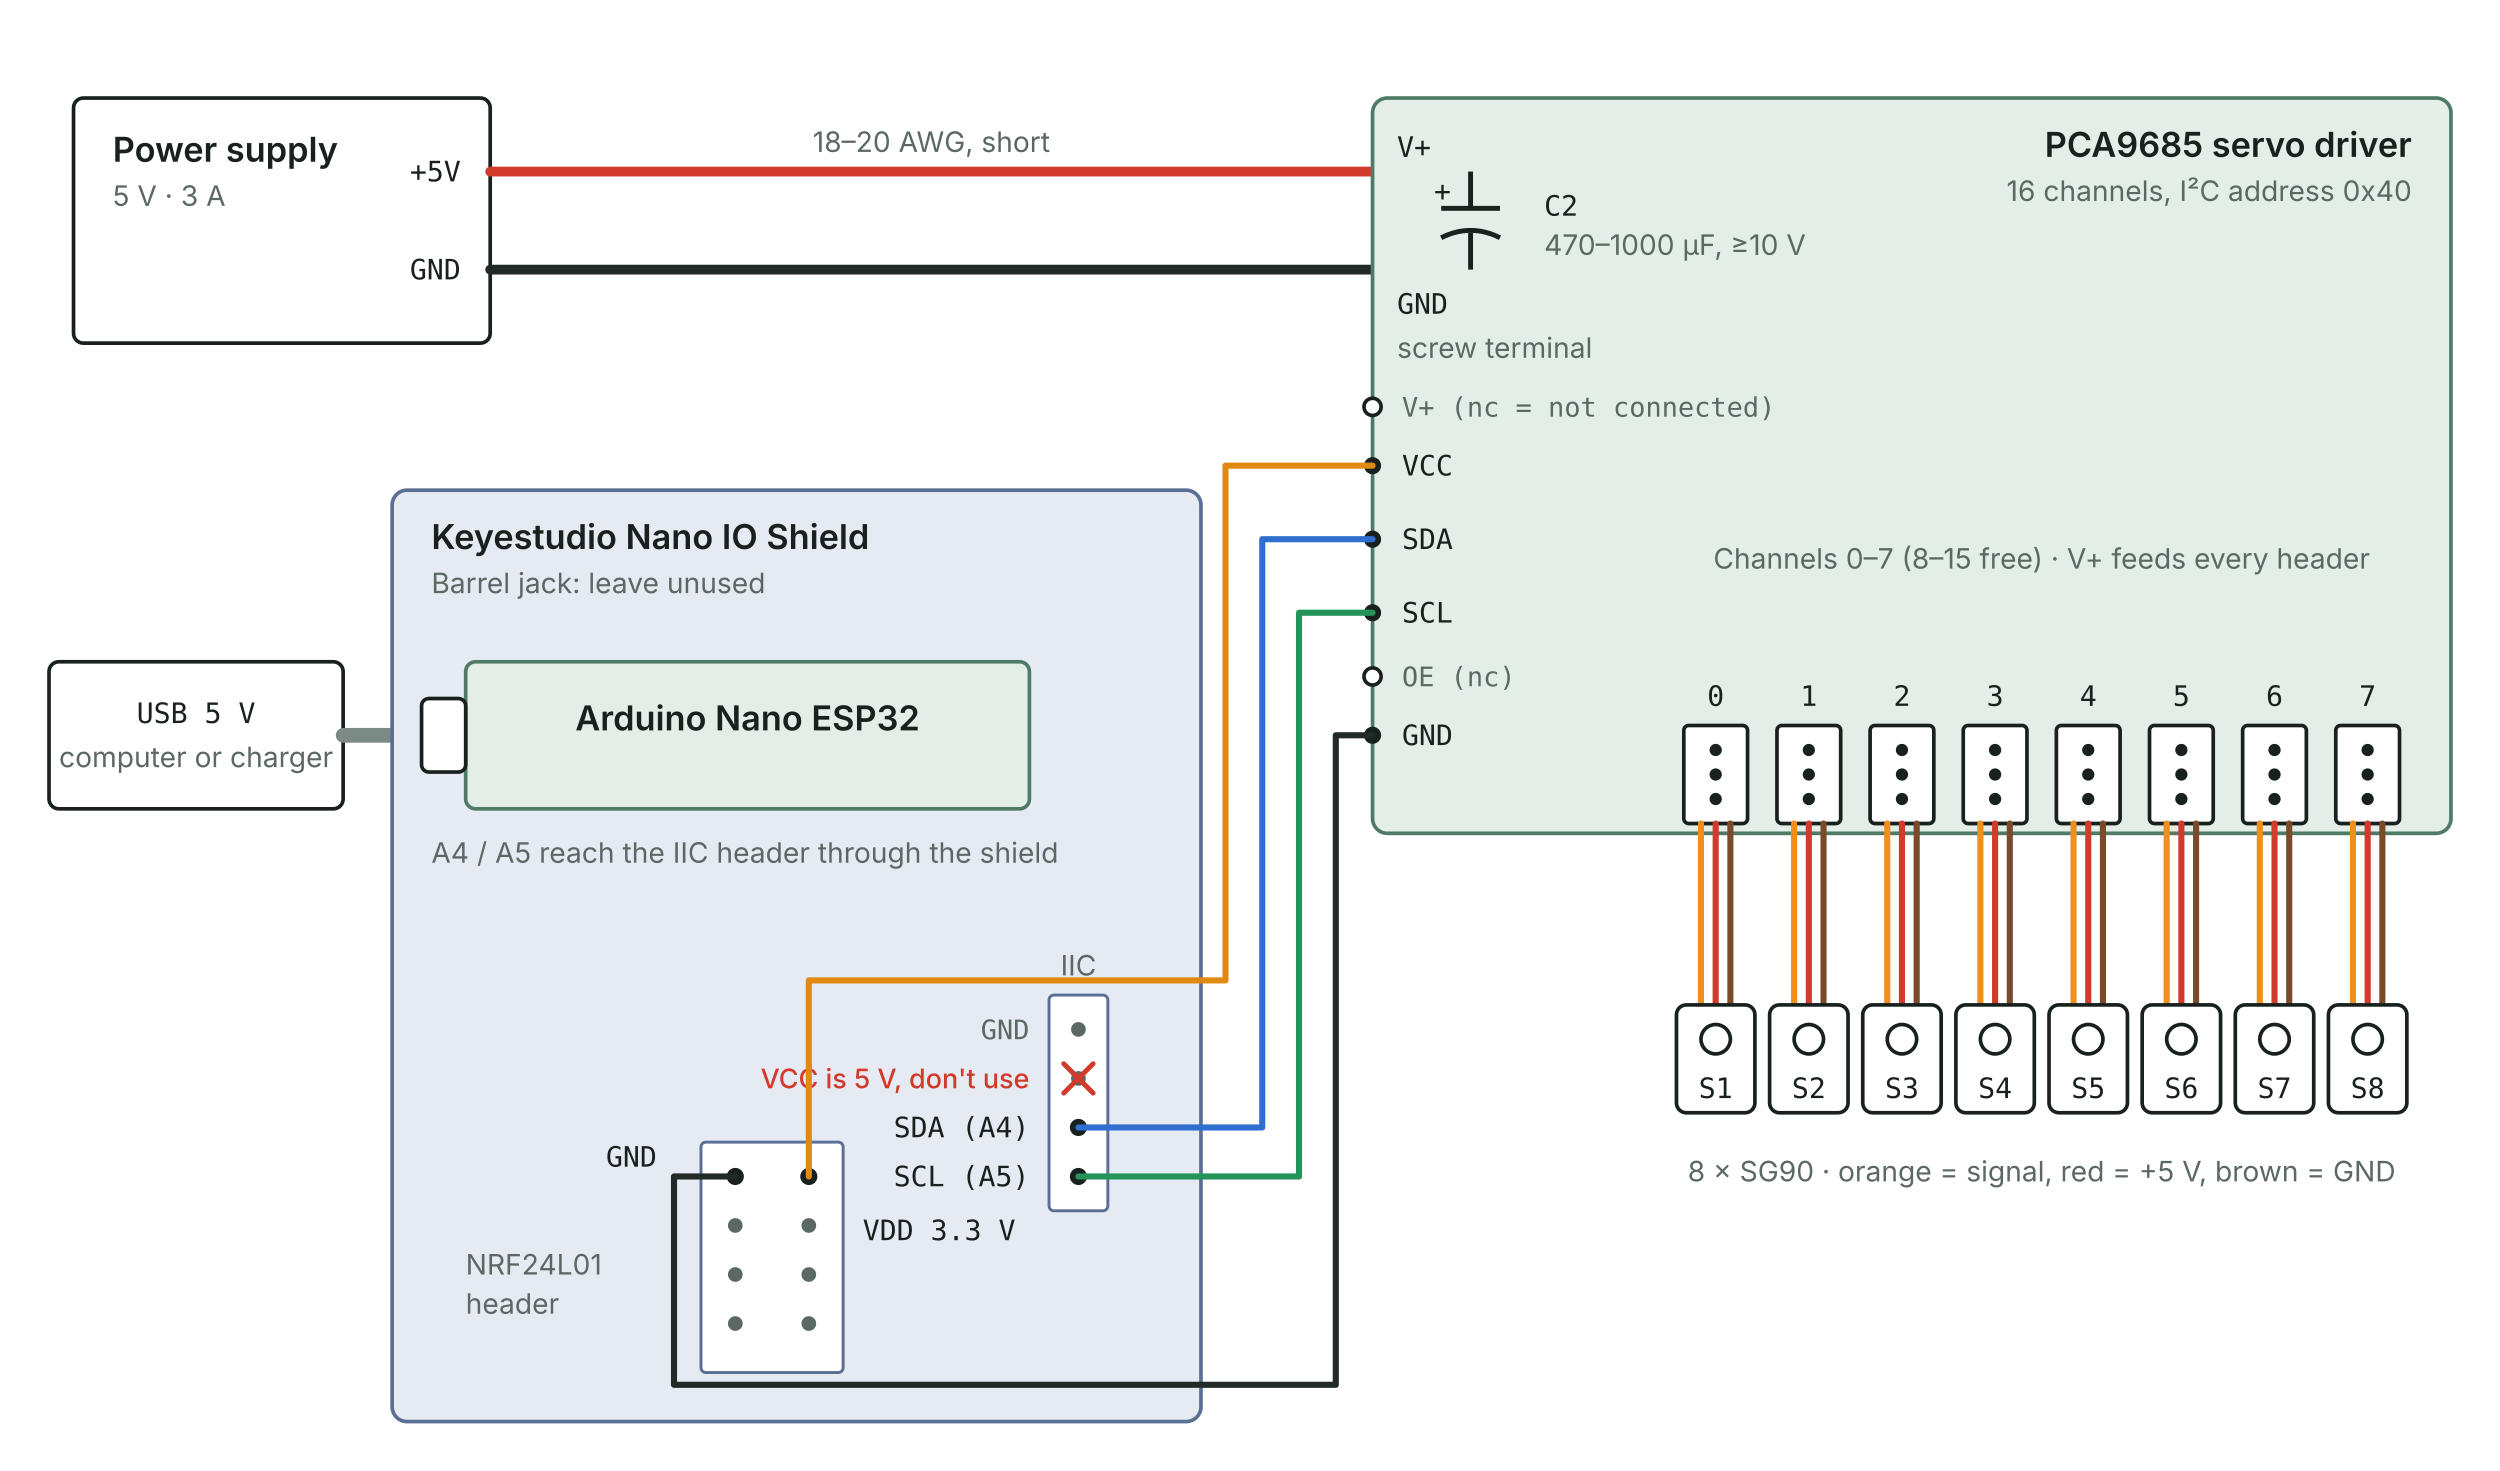
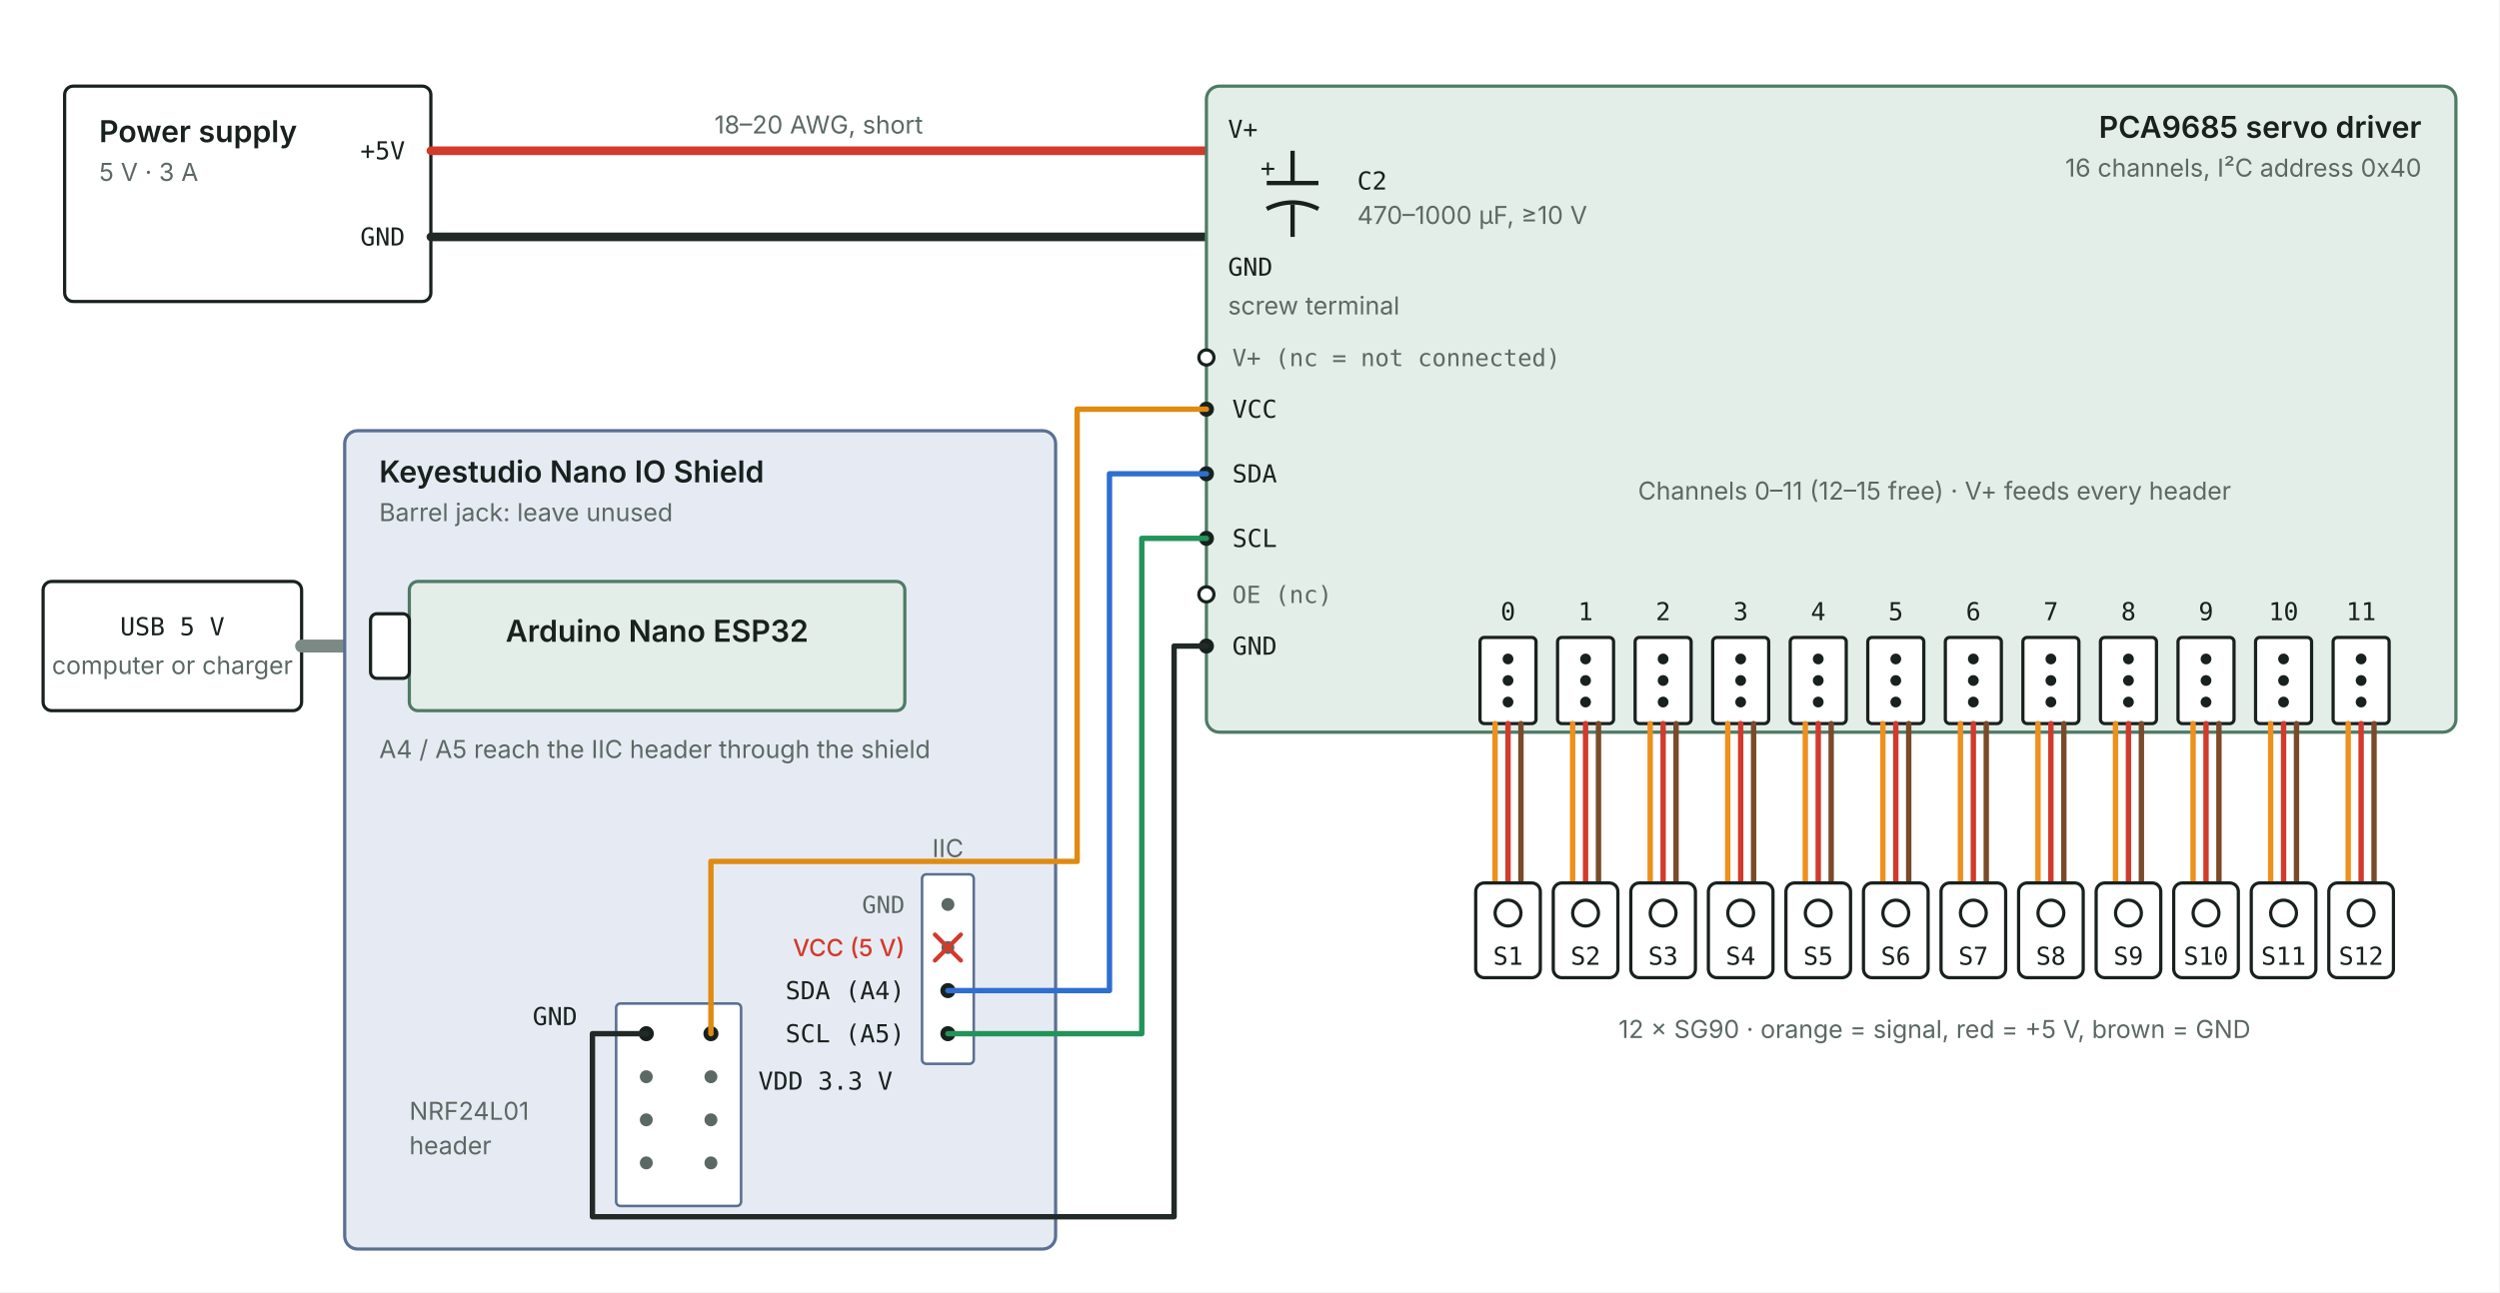
- <svg xmlns="http://www.w3.org/2000/svg" viewBox="0 0 1020 600" width="1020" height="600">
+ <svg xmlns="http://www.w3.org/2000/svg" viewBox="0 0 1160 600" width="1160" height="600">
  <style>
.comp { fill: #ffffff; stroke: #18211e; stroke-width: 1.5; }
.board { fill: #e3eee8; stroke: #4f7a65; stroke-width: 1.5; }
.shield { fill: #e6ebf3; stroke: #5a6f93; stroke-width: 1.5; }
.hdr { fill: #ffffff; stroke: #5a6f93; stroke-width: 1.2; }
.bb { fill: none; stroke: #d3dcd8; stroke-width: 1.5; stroke-dasharray: 6 5; }
.t-title { fill: #18211e; font: 600 14px system-ui, -apple-system, "Segoe UI", sans-serif; }
.t-pin { fill: #18211e; font: 500 11.5px ui-monospace, "SFMono-Regular", Menlo, monospace; }
.t-dim { fill: #5b6863; font: 400 11px ui-monospace, "SFMono-Regular", Menlo, monospace; }
.t-note { fill: #5b6863; font: 400 11.5px system-ui, -apple-system, "Segoe UI", sans-serif; }
.t-warn { fill: #d23a2c; font: 500 11px system-ui, -apple-system, "Segoe UI", sans-serif; }
.w { fill: none; stroke-linecap: round; stroke-linejoin: round; }
.w-pow { stroke-width: 4; }
.w-sig { stroke-width: 2.5; }
.w-usb { stroke: #7c8a85; stroke-width: 6; }
.c-5v { stroke: #d23a2c; }
.c-gnd { stroke: #222a27; }
.c-3v3 { stroke: #e08a12; }
.c-sda { stroke: #2f6fd0; }
.c-scl { stroke: #23935a; }
.c-sig { stroke: #ef8f1c; }
.c-brn { stroke: #7a4a2a; }
.dot-5v { fill: #d23a2c; }
.dot-gnd { fill: #222a27; }
.pin { fill: #18211e; }
.pin-dim { fill: #5b6863; }
.pin-nc { fill: #ffffff; stroke: #18211e; stroke-width: 1.5; }
.x-mark { stroke: #d23a2c; stroke-width: 2; stroke-linecap: round; }
.cap { fill: none; stroke: #18211e; stroke-width: 2; }
.cap-opt { fill: none; stroke: #5b6863; stroke-width: 2; stroke-dasharray: 3 3; }

</style>
-   <rect width="1020" height="600" fill="#ffffff" />
+   <rect width="1160" height="600" fill="#ffffff" />
  <rect class="comp" x="30" y="40" width="170" height="100" rx="4" />
  <text class="t-title" x="46" y="66">Power supply</text>
  <text class="t-note" x="46" y="84">5 V · 3 A</text>
  <text class="t-pin" x="188" y="74" text-anchor="end">+5V</text>
  <text class="t-pin" x="188" y="114" text-anchor="end">GND</text>
  <line class="w w-pow c-5v" x1="200" y1="70" x2="620" y2="70" />
  <line class="w w-pow c-gnd" x1="200" y1="110" x2="620" y2="110" />
  <text class="t-note" x="380" y="62" text-anchor="middle">18–20 AWG, short</text>
-   <rect class="board" x="560" y="40" width="440" height="300" rx="6" />
-   <text class="t-title" x="984" y="64" text-anchor="end">PCA9685 servo driver</text>
-   <text class="t-note" x="984" y="82" text-anchor="end">16 channels, I²C address 0x40</text>
+   <rect class="board" x="560" y="40" width="580" height="300" rx="6" />
+   <text class="t-title" x="1124" y="64" text-anchor="end">PCA9685 servo driver</text>
+   <text class="t-note" x="1124" y="82" text-anchor="end">16 channels, I²C address 0x40</text>
  <text class="t-pin" x="570" y="64">V+</text>
  <text class="t-pin" x="570" y="128">GND</text>
  <text class="t-note" x="570" y="146">screw terminal</text>
  <path class="cap" d="M600 70 V85 M588 85 H612 M600 110 V95" />
  <path class="cap" d="M588 97 Q600 91 612 97" />
  <text class="t-pin" x="592" y="82" text-anchor="end">+</text>
  <text class="t-pin" x="630" y="88">C2</text>
  <text class="t-note" x="630" y="104">470–1000 µF, ≥10 V</text>
  <circle class="pin-nc" cx="560" cy="166" r="3.5" />
  <circle class="pin" cx="560" cy="190" r="3.5" />
  <circle class="pin" cx="560" cy="220" r="3.5" />
  <circle class="pin" cx="560" cy="250" r="3.5" />
  <circle class="pin-nc" cx="560" cy="276" r="3.5" />
  <circle class="pin" cx="560" cy="300" r="3.5" />
  <text class="t-dim" x="572" y="170">V+ (nc = not connected)</text>
  <text class="t-pin" x="572" y="194">VCC</text>
  <text class="t-pin" x="572" y="224">SDA</text>
  <text class="t-pin" x="572" y="254">SCL</text>
  <text class="t-dim" x="572" y="280">OE (nc)</text>
  <text class="t-pin" x="572" y="304">GND</text>
-   <text class="t-note" x="833" y="232" text-anchor="middle">Channels 0–7 (8–15 free) · V+ feeds every header</text>
+   <text class="t-note" x="898" y="232" text-anchor="middle">Channels 0–11 (12–15 free) · V+ feeds every header</text>
  <rect class="comp" x="687" y="296" width="26" height="40" rx="2" />
  <circle class="pin" cx="700" cy="306" r="2.5" />
  <circle class="pin" cx="700" cy="316" r="2.5" />
  <circle class="pin" cx="700" cy="326" r="2.5" />
  <text class="t-pin" x="700" y="288" text-anchor="middle">0</text>
-   <rect class="comp" x="725" y="296" width="26" height="40" rx="2" />
-   <circle class="pin" cx="738" cy="306" r="2.5" />
-   <circle class="pin" cx="738" cy="316" r="2.5" />
-   <circle class="pin" cx="738" cy="326" r="2.5" />
-   <text class="t-pin" x="738" y="288" text-anchor="middle">1</text>
-   <rect class="comp" x="763" y="296" width="26" height="40" rx="2" />
-   <circle class="pin" cx="776" cy="306" r="2.5" />
-   <circle class="pin" cx="776" cy="316" r="2.5" />
-   <circle class="pin" cx="776" cy="326" r="2.5" />
-   <text class="t-pin" x="776" y="288" text-anchor="middle">2</text>
-   <rect class="comp" x="801" y="296" width="26" height="40" rx="2" />
-   <circle class="pin" cx="814" cy="306" r="2.5" />
-   <circle class="pin" cx="814" cy="316" r="2.5" />
-   <circle class="pin" cx="814" cy="326" r="2.5" />
-   <text class="t-pin" x="814" y="288" text-anchor="middle">3</text>
-   <rect class="comp" x="839" y="296" width="26" height="40" rx="2" />
-   <circle class="pin" cx="852" cy="306" r="2.5" />
-   <circle class="pin" cx="852" cy="316" r="2.5" />
-   <circle class="pin" cx="852" cy="326" r="2.5" />
-   <text class="t-pin" x="852" y="288" text-anchor="middle">4</text>
-   <rect class="comp" x="877" y="296" width="26" height="40" rx="2" />
-   <circle class="pin" cx="890" cy="306" r="2.5" />
-   <circle class="pin" cx="890" cy="316" r="2.5" />
-   <circle class="pin" cx="890" cy="326" r="2.5" />
-   <text class="t-pin" x="890" y="288" text-anchor="middle">5</text>
-   <rect class="comp" x="915" y="296" width="26" height="40" rx="2" />
-   <circle class="pin" cx="928" cy="306" r="2.5" />
-   <circle class="pin" cx="928" cy="316" r="2.5" />
-   <circle class="pin" cx="928" cy="326" r="2.5" />
-   <text class="t-pin" x="928" y="288" text-anchor="middle">6</text>
-   <rect class="comp" x="953" y="296" width="26" height="40" rx="2" />
-   <circle class="pin" cx="966" cy="306" r="2.5" />
-   <circle class="pin" cx="966" cy="316" r="2.5" />
-   <circle class="pin" cx="966" cy="326" r="2.5" />
-   <text class="t-pin" x="966" y="288" text-anchor="middle">7</text>
+   <rect class="comp" x="723" y="296" width="26" height="40" rx="2" />
+   <circle class="pin" cx="736" cy="306" r="2.5" />
+   <circle class="pin" cx="736" cy="316" r="2.5" />
+   <circle class="pin" cx="736" cy="326" r="2.5" />
+   <text class="t-pin" x="736" y="288" text-anchor="middle">1</text>
+   <rect class="comp" x="759" y="296" width="26" height="40" rx="2" />
+   <circle class="pin" cx="772" cy="306" r="2.5" />
+   <circle class="pin" cx="772" cy="316" r="2.5" />
+   <circle class="pin" cx="772" cy="326" r="2.5" />
+   <text class="t-pin" x="772" y="288" text-anchor="middle">2</text>
+   <rect class="comp" x="795" y="296" width="26" height="40" rx="2" />
+   <circle class="pin" cx="808" cy="306" r="2.5" />
+   <circle class="pin" cx="808" cy="316" r="2.5" />
+   <circle class="pin" cx="808" cy="326" r="2.5" />
+   <text class="t-pin" x="808" y="288" text-anchor="middle">3</text>
+   <rect class="comp" x="831" y="296" width="26" height="40" rx="2" />
+   <circle class="pin" cx="844" cy="306" r="2.5" />
+   <circle class="pin" cx="844" cy="316" r="2.5" />
+   <circle class="pin" cx="844" cy="326" r="2.5" />
+   <text class="t-pin" x="844" y="288" text-anchor="middle">4</text>
+   <rect class="comp" x="867" y="296" width="26" height="40" rx="2" />
+   <circle class="pin" cx="880" cy="306" r="2.5" />
+   <circle class="pin" cx="880" cy="316" r="2.5" />
+   <circle class="pin" cx="880" cy="326" r="2.5" />
+   <text class="t-pin" x="880" y="288" text-anchor="middle">5</text>
+   <rect class="comp" x="903" y="296" width="26" height="40" rx="2" />
+   <circle class="pin" cx="916" cy="306" r="2.5" />
+   <circle class="pin" cx="916" cy="316" r="2.5" />
+   <circle class="pin" cx="916" cy="326" r="2.5" />
+   <text class="t-pin" x="916" y="288" text-anchor="middle">6</text>
+   <rect class="comp" x="939" y="296" width="26" height="40" rx="2" />
+   <circle class="pin" cx="952" cy="306" r="2.5" />
+   <circle class="pin" cx="952" cy="316" r="2.5" />
+   <circle class="pin" cx="952" cy="326" r="2.5" />
+   <text class="t-pin" x="952" y="288" text-anchor="middle">7</text>
+   <rect class="comp" x="975" y="296" width="26" height="40" rx="2" />
+   <circle class="pin" cx="988" cy="306" r="2.5" />
+   <circle class="pin" cx="988" cy="316" r="2.5" />
+   <circle class="pin" cx="988" cy="326" r="2.5" />
+   <text class="t-pin" x="988" y="288" text-anchor="middle">8</text>
+   <rect class="comp" x="1011" y="296" width="26" height="40" rx="2" />
+   <circle class="pin" cx="1024" cy="306" r="2.5" />
+   <circle class="pin" cx="1024" cy="316" r="2.5" />
+   <circle class="pin" cx="1024" cy="326" r="2.5" />
+   <text class="t-pin" x="1024" y="288" text-anchor="middle">9</text>
+   <rect class="comp" x="1047" y="296" width="26" height="40" rx="2" />
+   <circle class="pin" cx="1060" cy="306" r="2.5" />
+   <circle class="pin" cx="1060" cy="316" r="2.5" />
+   <circle class="pin" cx="1060" cy="326" r="2.5" />
+   <text class="t-pin" x="1060" y="288" text-anchor="middle">10</text>
+   <rect class="comp" x="1083" y="296" width="26" height="40" rx="2" />
+   <circle class="pin" cx="1096" cy="306" r="2.5" />
+   <circle class="pin" cx="1096" cy="316" r="2.5" />
+   <circle class="pin" cx="1096" cy="326" r="2.5" />
+   <text class="t-pin" x="1096" y="288" text-anchor="middle">11</text>
  <path class="w w-sig c-sig" d="M694 336 V410" />
  <path class="w w-sig c-5v" d="M700 336 V410" />
  <path class="w w-sig c-brn" d="M706 336 V410" />
-   <rect class="comp" x="684" y="410" width="32" height="44" rx="4" />
+   <rect class="comp" x="685" y="410" width="30" height="44" rx="4" />
  <circle class="comp" cx="700" cy="424" r="6" />
  <text class="t-pin" x="700" y="448" text-anchor="middle">S1</text>
-   <path class="w w-sig c-sig" d="M732 336 V410" />
-   <path class="w w-sig c-5v" d="M738 336 V410" />
-   <path class="w w-sig c-brn" d="M744 336 V410" />
-   <rect class="comp" x="722" y="410" width="32" height="44" rx="4" />
-   <circle class="comp" cx="738" cy="424" r="6" />
-   <text class="t-pin" x="738" y="448" text-anchor="middle">S2</text>
-   <path class="w w-sig c-sig" d="M770 336 V410" />
-   <path class="w w-sig c-5v" d="M776 336 V410" />
-   <path class="w w-sig c-brn" d="M782 336 V410" />
-   <rect class="comp" x="760" y="410" width="32" height="44" rx="4" />
-   <circle class="comp" cx="776" cy="424" r="6" />
-   <text class="t-pin" x="776" y="448" text-anchor="middle">S3</text>
-   <path class="w w-sig c-sig" d="M808 336 V410" />
-   <path class="w w-sig c-5v" d="M814 336 V410" />
-   <path class="w w-sig c-brn" d="M820 336 V410" />
-   <rect class="comp" x="798" y="410" width="32" height="44" rx="4" />
-   <circle class="comp" cx="814" cy="424" r="6" />
-   <text class="t-pin" x="814" y="448" text-anchor="middle">S4</text>
-   <path class="w w-sig c-sig" d="M846 336 V410" />
-   <path class="w w-sig c-5v" d="M852 336 V410" />
-   <path class="w w-sig c-brn" d="M858 336 V410" />
-   <rect class="comp" x="836" y="410" width="32" height="44" rx="4" />
-   <circle class="comp" cx="852" cy="424" r="6" />
-   <text class="t-pin" x="852" y="448" text-anchor="middle">S5</text>
-   <path class="w w-sig c-sig" d="M884 336 V410" />
-   <path class="w w-sig c-5v" d="M890 336 V410" />
-   <path class="w w-sig c-brn" d="M896 336 V410" />
-   <rect class="comp" x="874" y="410" width="32" height="44" rx="4" />
-   <circle class="comp" cx="890" cy="424" r="6" />
-   <text class="t-pin" x="890" y="448" text-anchor="middle">S6</text>
-   <path class="w w-sig c-sig" d="M922 336 V410" />
-   <path class="w w-sig c-5v" d="M928 336 V410" />
-   <path class="w w-sig c-brn" d="M934 336 V410" />
-   <rect class="comp" x="912" y="410" width="32" height="44" rx="4" />
-   <circle class="comp" cx="928" cy="424" r="6" />
-   <text class="t-pin" x="928" y="448" text-anchor="middle">S7</text>
-   <path class="w w-sig c-sig" d="M960 336 V410" />
-   <path class="w w-sig c-5v" d="M966 336 V410" />
-   <path class="w w-sig c-brn" d="M972 336 V410" />
-   <rect class="comp" x="950" y="410" width="32" height="44" rx="4" />
-   <circle class="comp" cx="966" cy="424" r="6" />
-   <text class="t-pin" x="966" y="448" text-anchor="middle">S8</text>
-   <text class="t-note" x="833" y="482" text-anchor="middle">8 × SG90 · orange = signal, red = +5 V, brown = GND</text>
+   <path class="w w-sig c-sig" d="M730 336 V410" />
+   <path class="w w-sig c-5v" d="M736 336 V410" />
+   <path class="w w-sig c-brn" d="M742 336 V410" />
+   <rect class="comp" x="721" y="410" width="30" height="44" rx="4" />
+   <circle class="comp" cx="736" cy="424" r="6" />
+   <text class="t-pin" x="736" y="448" text-anchor="middle">S2</text>
+   <path class="w w-sig c-sig" d="M766 336 V410" />
+   <path class="w w-sig c-5v" d="M772 336 V410" />
+   <path class="w w-sig c-brn" d="M778 336 V410" />
+   <rect class="comp" x="757" y="410" width="30" height="44" rx="4" />
+   <circle class="comp" cx="772" cy="424" r="6" />
+   <text class="t-pin" x="772" y="448" text-anchor="middle">S3</text>
+   <path class="w w-sig c-sig" d="M802 336 V410" />
+   <path class="w w-sig c-5v" d="M808 336 V410" />
+   <path class="w w-sig c-brn" d="M814 336 V410" />
+   <rect class="comp" x="793" y="410" width="30" height="44" rx="4" />
+   <circle class="comp" cx="808" cy="424" r="6" />
+   <text class="t-pin" x="808" y="448" text-anchor="middle">S4</text>
+   <path class="w w-sig c-sig" d="M838 336 V410" />
+   <path class="w w-sig c-5v" d="M844 336 V410" />
+   <path class="w w-sig c-brn" d="M850 336 V410" />
+   <rect class="comp" x="829" y="410" width="30" height="44" rx="4" />
+   <circle class="comp" cx="844" cy="424" r="6" />
+   <text class="t-pin" x="844" y="448" text-anchor="middle">S5</text>
+   <path class="w w-sig c-sig" d="M874 336 V410" />
+   <path class="w w-sig c-5v" d="M880 336 V410" />
+   <path class="w w-sig c-brn" d="M886 336 V410" />
+   <rect class="comp" x="865" y="410" width="30" height="44" rx="4" />
+   <circle class="comp" cx="880" cy="424" r="6" />
+   <text class="t-pin" x="880" y="448" text-anchor="middle">S6</text>
+   <path class="w w-sig c-sig" d="M910 336 V410" />
+   <path class="w w-sig c-5v" d="M916 336 V410" />
+   <path class="w w-sig c-brn" d="M922 336 V410" />
+   <rect class="comp" x="901" y="410" width="30" height="44" rx="4" />
+   <circle class="comp" cx="916" cy="424" r="6" />
+   <text class="t-pin" x="916" y="448" text-anchor="middle">S7</text>
+   <path class="w w-sig c-sig" d="M946 336 V410" />
+   <path class="w w-sig c-5v" d="M952 336 V410" />
+   <path class="w w-sig c-brn" d="M958 336 V410" />
+   <rect class="comp" x="937" y="410" width="30" height="44" rx="4" />
+   <circle class="comp" cx="952" cy="424" r="6" />
+   <text class="t-pin" x="952" y="448" text-anchor="middle">S8</text>
+   <path class="w w-sig c-sig" d="M982 336 V410" />
+   <path class="w w-sig c-5v" d="M988 336 V410" />
+   <path class="w w-sig c-brn" d="M994 336 V410" />
+   <rect class="comp" x="973" y="410" width="30" height="44" rx="4" />
+   <circle class="comp" cx="988" cy="424" r="6" />
+   <text class="t-pin" x="988" y="448" text-anchor="middle">S9</text>
+   <path class="w w-sig c-sig" d="M1018 336 V410" />
+   <path class="w w-sig c-5v" d="M1024 336 V410" />
+   <path class="w w-sig c-brn" d="M1030 336 V410" />
+   <rect class="comp" x="1009" y="410" width="30" height="44" rx="4" />
+   <circle class="comp" cx="1024" cy="424" r="6" />
+   <text class="t-pin" x="1024" y="448" text-anchor="middle">S10</text>
+   <path class="w w-sig c-sig" d="M1054 336 V410" />
+   <path class="w w-sig c-5v" d="M1060 336 V410" />
+   <path class="w w-sig c-brn" d="M1066 336 V410" />
+   <rect class="comp" x="1045" y="410" width="30" height="44" rx="4" />
+   <circle class="comp" cx="1060" cy="424" r="6" />
+   <text class="t-pin" x="1060" y="448" text-anchor="middle">S11</text>
+   <path class="w w-sig c-sig" d="M1090 336 V410" />
+   <path class="w w-sig c-5v" d="M1096 336 V410" />
+   <path class="w w-sig c-brn" d="M1102 336 V410" />
+   <rect class="comp" x="1081" y="410" width="30" height="44" rx="4" />
+   <circle class="comp" cx="1096" cy="424" r="6" />
+   <text class="t-pin" x="1096" y="448" text-anchor="middle">S12</text>
+   <text class="t-note" x="898" y="482" text-anchor="middle">12 × SG90 · orange = signal, red = +5 V, brown = GND</text>
  <rect class="comp" x="20" y="270" width="120" height="60" rx="4" />
  <text class="t-pin" x="80" y="295" text-anchor="middle">USB 5 V</text>
  <text class="t-note" x="80" y="313" text-anchor="middle">computer or charger</text>
  <line class="w w-usb" x1="140" y1="300" x2="172" y2="300" />
  <rect class="shield" x="160" y="200" width="330" height="380" rx="6" />
  <text class="t-title" x="176" y="224">Keyestudio Nano IO Shield</text>
  <text class="t-note" x="176" y="242">Barrel jack: leave unused</text>
  <rect class="board" x="190" y="270" width="230" height="60" rx="4" />
  <rect class="comp" x="172" y="285" width="18" height="30" rx="3" />
  <text class="t-title" x="305" y="298" text-anchor="middle">Arduino Nano ESP32</text>
  <text class="t-note" x="176" y="352">A4 / A5 reach the IIC header through the shield</text>
  <rect class="hdr" x="428" y="406" width="24" height="88" rx="2" />
  <circle class="pin-dim" cx="440" cy="420" r="3" />
  <circle class="pin-dim" cx="440" cy="440" r="3" />
  <circle class="pin" cx="440" cy="460" r="3.5" />
  <circle class="pin" cx="440" cy="480" r="3.5" />
  <path class="x-mark" d="M434 434 L446 446 M446 434 L434 446" />
  <text class="t-dim" x="420" y="424" text-anchor="end">GND</text>
-   <text class="t-warn" x="420" y="444" text-anchor="end">VCC is 5 V, don't use</text>
+   <text class="t-warn" x="420" y="444" text-anchor="end">VCC (5 V)</text>
  <text class="t-pin" x="420" y="464" text-anchor="end">SDA (A4)</text>
  <text class="t-pin" x="420" y="484" text-anchor="end">SCL (A5)</text>
  <text class="t-note" x="440" y="398" text-anchor="middle">IIC</text>
  <rect class="hdr" x="286" y="466" width="58" height="94" rx="2" />
  <circle class="pin" cx="300" cy="480" r="3.5" />
  <circle class="pin" cx="330" cy="480" r="3.5" />
  <circle class="pin-dim" cx="300" cy="500" r="3" />
  <circle class="pin-dim" cx="330" cy="500" r="3" />
  <circle class="pin-dim" cx="300" cy="520" r="3" />
  <circle class="pin-dim" cx="330" cy="520" r="3" />
  <circle class="pin-dim" cx="300" cy="540" r="3" />
  <circle class="pin-dim" cx="330" cy="540" r="3" />
  <text class="t-pin" x="268" y="476" text-anchor="end">GND</text>
  <text class="t-pin" x="352" y="506">VDD 3.3 V</text>
  <text class="t-note" x="190" y="520">NRF24L01</text>
  <text class="t-note" x="190" y="536">header</text>
  <path class="w w-sig c-3v3" d="M330 480 V400 H500 V190 H560" />
  <path class="w w-sig c-sda" d="M440 460 H515 V220 H560" />
  <path class="w w-sig c-scl" d="M440 480 H530 V250 H560" />
  <path class="w w-sig c-gnd" d="M300 480 H275 V565 H545 V300 H560" />
</svg>
